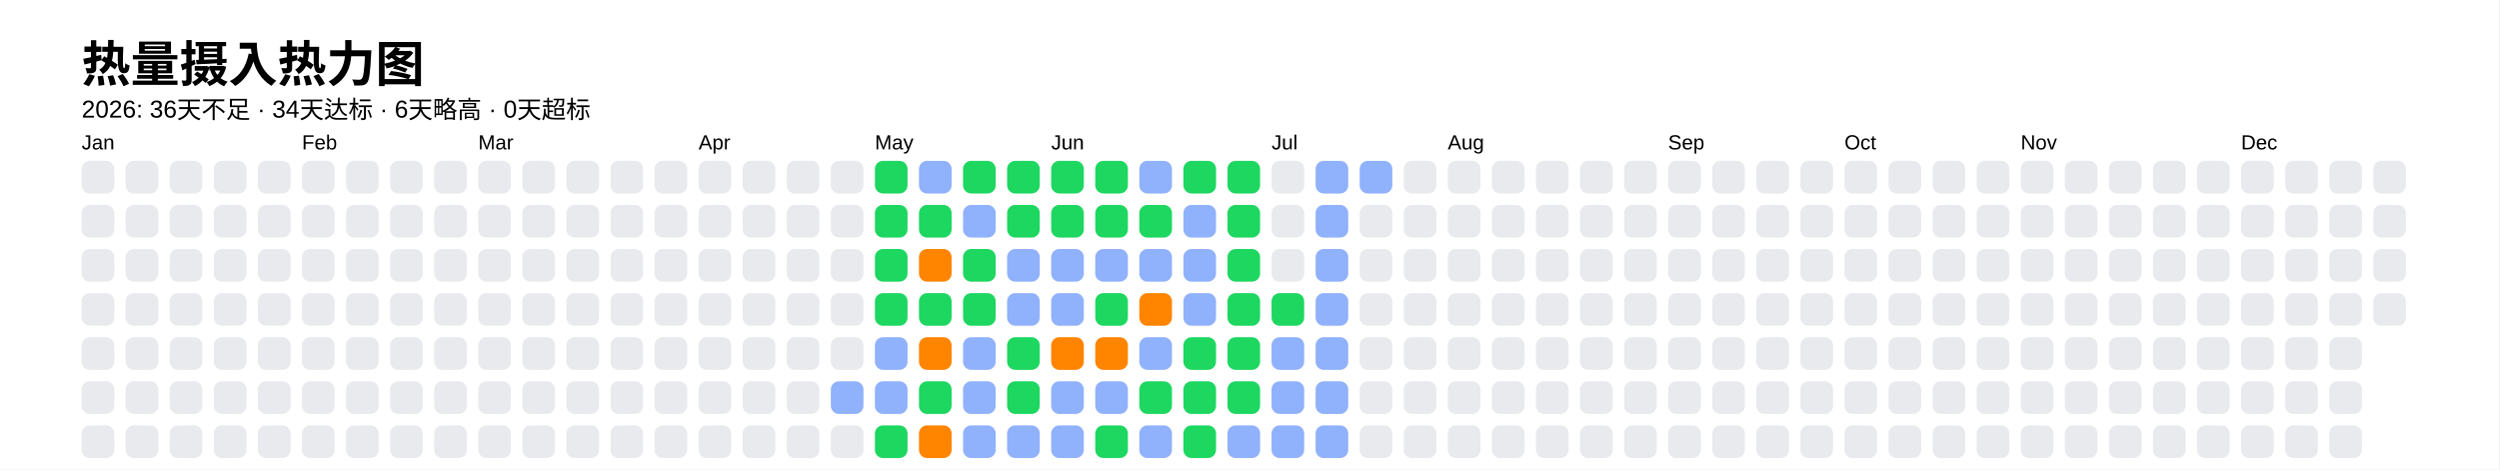
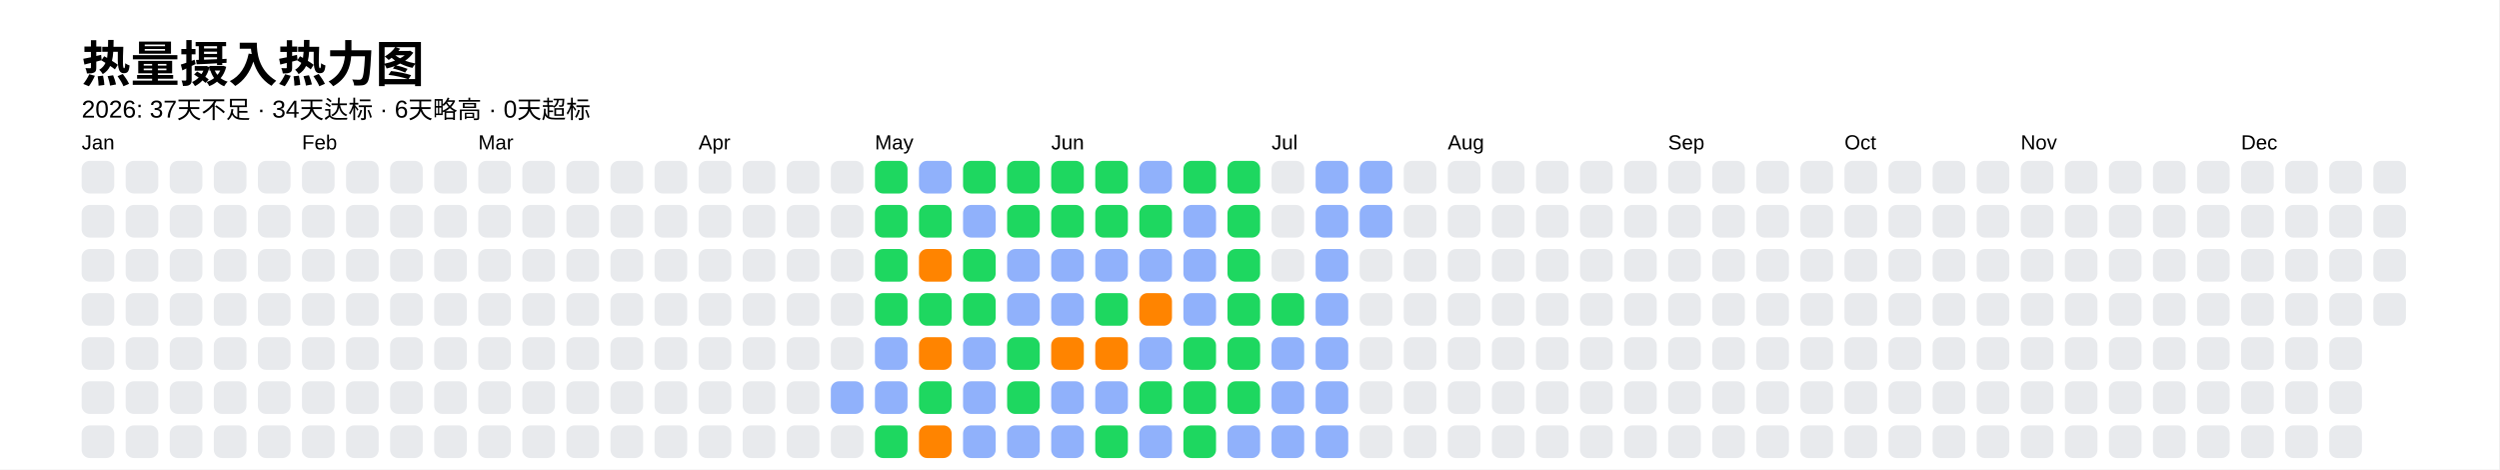
<svg xmlns="http://www.w3.org/2000/svg" style="background-color:white;" baseProfile="full" height="57.5mm" version="1.1" viewBox="0,0,306.2,57.5" width="306.2mm">
  <defs />
  <rect fill="#FFFFFF" height="57.5" width="306.2" x="0" y="0" />
  <text fill="#000000" style="font-size:6px; font-family:Arial; font-weight:bold;" x="10" y="10">热量摄入热力图</text>
-   <text fill="#000000" style="font-size:3px; font-family:Arial;" x="10" y="14.4">2026: 36天不足 · 34天达标 · 6天略高 · 0天超标</text>
+   <text fill="#000000" style="font-size:3px; font-family:Arial;" x="10" y="14.4">2026: 37天不足 · 34天达标 · 6天略高 · 0天超标</text>
  <text fill="#000000" style="font-size:2.5px; font-family:Arial" x="10" y="18.3">Jan</text>
  <rect fill="#E8EAED" height="4" rx="1" ry="1" width="4" x="10" y="19.7" />
  <rect fill="#E8EAED" height="4" rx="1" ry="1" width="4" x="10" y="25.1" />
  <rect fill="#E8EAED" height="4" rx="1" ry="1" width="4" x="10" y="30.5" />
  <rect fill="#E8EAED" height="4" rx="1" ry="1" width="4" x="10" y="35.9" />
  <rect fill="#E8EAED" height="4" rx="1" ry="1" width="4" x="10" y="41.3" />
  <rect fill="#E8EAED" height="4" rx="1" ry="1" width="4" x="10" y="46.7" />
  <rect fill="#E8EAED" height="4" rx="1" ry="1" width="4" x="10" y="52.1" />
  <rect fill="#E8EAED" height="4" rx="1" ry="1" width="4" x="15.4" y="19.7" />
  <rect fill="#E8EAED" height="4" rx="1" ry="1" width="4" x="15.4" y="25.1" />
  <rect fill="#E8EAED" height="4" rx="1" ry="1" width="4" x="15.4" y="30.5" />
  <rect fill="#E8EAED" height="4" rx="1" ry="1" width="4" x="15.4" y="35.9" />
  <rect fill="#E8EAED" height="4" rx="1" ry="1" width="4" x="15.4" y="41.3" />
  <rect fill="#E8EAED" height="4" rx="1" ry="1" width="4" x="15.4" y="46.7" />
  <rect fill="#E8EAED" height="4" rx="1" ry="1" width="4" x="15.4" y="52.1" />
  <rect fill="#E8EAED" height="4" rx="1" ry="1" width="4" x="20.8" y="19.7" />
  <rect fill="#E8EAED" height="4" rx="1" ry="1" width="4" x="20.8" y="25.1" />
  <rect fill="#E8EAED" height="4" rx="1" ry="1" width="4" x="20.8" y="30.5" />
  <rect fill="#E8EAED" height="4" rx="1" ry="1" width="4" x="20.8" y="35.9" />
  <rect fill="#E8EAED" height="4" rx="1" ry="1" width="4" x="20.8" y="41.3" />
  <rect fill="#E8EAED" height="4" rx="1" ry="1" width="4" x="20.8" y="46.7" />
  <rect fill="#E8EAED" height="4" rx="1" ry="1" width="4" x="20.8" y="52.1" />
  <rect fill="#E8EAED" height="4" rx="1" ry="1" width="4" x="26.2" y="19.7" />
  <rect fill="#E8EAED" height="4" rx="1" ry="1" width="4" x="26.2" y="25.1" />
  <rect fill="#E8EAED" height="4" rx="1" ry="1" width="4" x="26.2" y="30.5" />
  <rect fill="#E8EAED" height="4" rx="1" ry="1" width="4" x="26.2" y="35.9" />
  <rect fill="#E8EAED" height="4" rx="1" ry="1" width="4" x="26.2" y="41.3" />
  <rect fill="#E8EAED" height="4" rx="1" ry="1" width="4" x="26.2" y="46.7" />
  <rect fill="#E8EAED" height="4" rx="1" ry="1" width="4" x="26.2" y="52.1" />
  <rect fill="#E8EAED" height="4" rx="1" ry="1" width="4" x="31.6" y="19.7" />
  <rect fill="#E8EAED" height="4" rx="1" ry="1" width="4" x="31.6" y="25.1" />
  <rect fill="#E8EAED" height="4" rx="1" ry="1" width="4" x="31.6" y="30.5" />
  <rect fill="#E8EAED" height="4" rx="1" ry="1" width="4" x="31.6" y="35.9" />
  <rect fill="#E8EAED" height="4" rx="1" ry="1" width="4" x="31.6" y="41.3" />
  <rect fill="#E8EAED" height="4" rx="1" ry="1" width="4" x="31.6" y="46.7" />
  <rect fill="#E8EAED" height="4" rx="1" ry="1" width="4" x="31.6" y="52.1" />
  <text fill="#000000" style="font-size:2.5px; font-family:Arial" x="37.0" y="18.3">Feb</text>
  <rect fill="#E8EAED" height="4" rx="1" ry="1" width="4" x="37.0" y="19.7" />
  <rect fill="#E8EAED" height="4" rx="1" ry="1" width="4" x="37.0" y="25.1" />
  <rect fill="#E8EAED" height="4" rx="1" ry="1" width="4" x="37.0" y="30.5" />
  <rect fill="#E8EAED" height="4" rx="1" ry="1" width="4" x="37.0" y="35.9" />
  <rect fill="#E8EAED" height="4" rx="1" ry="1" width="4" x="37.0" y="41.3" />
  <rect fill="#E8EAED" height="4" rx="1" ry="1" width="4" x="37.0" y="46.7" />
  <rect fill="#E8EAED" height="4" rx="1" ry="1" width="4" x="37.0" y="52.1" />
  <rect fill="#E8EAED" height="4" rx="1" ry="1" width="4" x="42.4" y="19.7" />
  <rect fill="#E8EAED" height="4" rx="1" ry="1" width="4" x="42.4" y="25.1" />
  <rect fill="#E8EAED" height="4" rx="1" ry="1" width="4" x="42.4" y="30.5" />
  <rect fill="#E8EAED" height="4" rx="1" ry="1" width="4" x="42.4" y="35.9" />
  <rect fill="#E8EAED" height="4" rx="1" ry="1" width="4" x="42.4" y="41.3" />
  <rect fill="#E8EAED" height="4" rx="1" ry="1" width="4" x="42.4" y="46.7" />
  <rect fill="#E8EAED" height="4" rx="1" ry="1" width="4" x="42.4" y="52.1" />
  <rect fill="#E8EAED" height="4" rx="1" ry="1" width="4" x="47.8" y="19.7" />
  <rect fill="#E8EAED" height="4" rx="1" ry="1" width="4" x="47.8" y="25.1" />
  <rect fill="#E8EAED" height="4" rx="1" ry="1" width="4" x="47.8" y="30.5" />
  <rect fill="#E8EAED" height="4" rx="1" ry="1" width="4" x="47.8" y="35.9" />
  <rect fill="#E8EAED" height="4" rx="1" ry="1" width="4" x="47.8" y="41.3" />
  <rect fill="#E8EAED" height="4" rx="1" ry="1" width="4" x="47.8" y="46.7" />
  <rect fill="#E8EAED" height="4" rx="1" ry="1" width="4" x="47.8" y="52.1" />
  <rect fill="#E8EAED" height="4" rx="1" ry="1" width="4" x="53.2" y="19.7" />
  <rect fill="#E8EAED" height="4" rx="1" ry="1" width="4" x="53.2" y="25.1" />
  <rect fill="#E8EAED" height="4" rx="1" ry="1" width="4" x="53.2" y="30.5" />
  <rect fill="#E8EAED" height="4" rx="1" ry="1" width="4" x="53.2" y="35.9" />
  <rect fill="#E8EAED" height="4" rx="1" ry="1" width="4" x="53.2" y="41.3" />
  <rect fill="#E8EAED" height="4" rx="1" ry="1" width="4" x="53.2" y="46.7" />
  <rect fill="#E8EAED" height="4" rx="1" ry="1" width="4" x="53.2" y="52.1" />
  <text fill="#000000" style="font-size:2.5px; font-family:Arial" x="58.6" y="18.3">Mar</text>
  <rect fill="#E8EAED" height="4" rx="1" ry="1" width="4" x="58.6" y="19.7" />
  <rect fill="#E8EAED" height="4" rx="1" ry="1" width="4" x="58.6" y="25.1" />
  <rect fill="#E8EAED" height="4" rx="1" ry="1" width="4" x="58.6" y="30.5" />
  <rect fill="#E8EAED" height="4" rx="1" ry="1" width="4" x="58.6" y="35.9" />
  <rect fill="#E8EAED" height="4" rx="1" ry="1" width="4" x="58.6" y="41.3" />
  <rect fill="#E8EAED" height="4" rx="1" ry="1" width="4" x="58.6" y="46.7" />
  <rect fill="#E8EAED" height="4" rx="1" ry="1" width="4" x="58.6" y="52.1" />
  <rect fill="#E8EAED" height="4" rx="1" ry="1" width="4" x="64" y="19.7" />
  <rect fill="#E8EAED" height="4" rx="1" ry="1" width="4" x="64" y="25.1" />
  <rect fill="#E8EAED" height="4" rx="1" ry="1" width="4" x="64" y="30.5" />
  <rect fill="#E8EAED" height="4" rx="1" ry="1" width="4" x="64" y="35.9" />
  <rect fill="#E8EAED" height="4" rx="1" ry="1" width="4" x="64" y="41.3" />
  <rect fill="#E8EAED" height="4" rx="1" ry="1" width="4" x="64" y="46.7" />
  <rect fill="#E8EAED" height="4" rx="1" ry="1" width="4" x="64" y="52.1" />
  <rect fill="#E8EAED" height="4" rx="1" ry="1" width="4" x="69.4" y="19.7" />
  <rect fill="#E8EAED" height="4" rx="1" ry="1" width="4" x="69.4" y="25.1" />
  <rect fill="#E8EAED" height="4" rx="1" ry="1" width="4" x="69.4" y="30.5" />
  <rect fill="#E8EAED" height="4" rx="1" ry="1" width="4" x="69.4" y="35.9" />
  <rect fill="#E8EAED" height="4" rx="1" ry="1" width="4" x="69.4" y="41.3" />
  <rect fill="#E8EAED" height="4" rx="1" ry="1" width="4" x="69.4" y="46.7" />
  <rect fill="#E8EAED" height="4" rx="1" ry="1" width="4" x="69.4" y="52.1" />
  <rect fill="#E8EAED" height="4" rx="1" ry="1" width="4" x="74.8" y="19.7" />
  <rect fill="#E8EAED" height="4" rx="1" ry="1" width="4" x="74.8" y="25.1" />
  <rect fill="#E8EAED" height="4" rx="1" ry="1" width="4" x="74.8" y="30.5" />
  <rect fill="#E8EAED" height="4" rx="1" ry="1" width="4" x="74.8" y="35.9" />
  <rect fill="#E8EAED" height="4" rx="1" ry="1" width="4" x="74.8" y="41.3" />
  <rect fill="#E8EAED" height="4" rx="1" ry="1" width="4" x="74.8" y="46.7" />
  <rect fill="#E8EAED" height="4" rx="1" ry="1" width="4" x="74.8" y="52.1" />
  <rect fill="#E8EAED" height="4" rx="1" ry="1" width="4" x="80.2" y="19.7" />
  <rect fill="#E8EAED" height="4" rx="1" ry="1" width="4" x="80.2" y="25.1" />
  <rect fill="#E8EAED" height="4" rx="1" ry="1" width="4" x="80.2" y="30.5" />
  <rect fill="#E8EAED" height="4" rx="1" ry="1" width="4" x="80.2" y="35.9" />
  <rect fill="#E8EAED" height="4" rx="1" ry="1" width="4" x="80.2" y="41.3" />
  <rect fill="#E8EAED" height="4" rx="1" ry="1" width="4" x="80.2" y="46.7" />
  <rect fill="#E8EAED" height="4" rx="1" ry="1" width="4" x="80.2" y="52.1" />
  <text fill="#000000" style="font-size:2.5px; font-family:Arial" x="85.6" y="18.3">Apr</text>
  <rect fill="#E8EAED" height="4" rx="1" ry="1" width="4" x="85.6" y="19.7" />
  <rect fill="#E8EAED" height="4" rx="1" ry="1" width="4" x="85.6" y="25.1" />
  <rect fill="#E8EAED" height="4" rx="1" ry="1" width="4" x="85.6" y="30.5" />
  <rect fill="#E8EAED" height="4" rx="1" ry="1" width="4" x="85.6" y="35.9" />
  <rect fill="#E8EAED" height="4" rx="1" ry="1" width="4" x="85.6" y="41.3" />
  <rect fill="#E8EAED" height="4" rx="1" ry="1" width="4" x="85.6" y="46.7" />
  <rect fill="#E8EAED" height="4" rx="1" ry="1" width="4" x="85.6" y="52.1" />
  <rect fill="#E8EAED" height="4" rx="1" ry="1" width="4" x="91" y="19.7" />
  <rect fill="#E8EAED" height="4" rx="1" ry="1" width="4" x="91" y="25.1" />
  <rect fill="#E8EAED" height="4" rx="1" ry="1" width="4" x="91" y="30.5" />
  <rect fill="#E8EAED" height="4" rx="1" ry="1" width="4" x="91" y="35.9" />
  <rect fill="#E8EAED" height="4" rx="1" ry="1" width="4" x="91" y="41.3" />
  <rect fill="#E8EAED" height="4" rx="1" ry="1" width="4" x="91" y="46.7" />
  <rect fill="#E8EAED" height="4" rx="1" ry="1" width="4" x="91" y="52.1" />
  <rect fill="#E8EAED" height="4" rx="1" ry="1" width="4" x="96.4" y="19.7" />
  <rect fill="#E8EAED" height="4" rx="1" ry="1" width="4" x="96.4" y="25.1" />
  <rect fill="#E8EAED" height="4" rx="1" ry="1" width="4" x="96.4" y="30.5" />
  <rect fill="#E8EAED" height="4" rx="1" ry="1" width="4" x="96.4" y="35.9" />
  <rect fill="#E8EAED" height="4" rx="1" ry="1" width="4" x="96.4" y="41.3" />
  <rect fill="#E8EAED" height="4" rx="1" ry="1" width="4" x="96.4" y="46.7" />
  <rect fill="#E8EAED" height="4" rx="1" ry="1" width="4" x="96.4" y="52.1" />
  <rect fill="#E8EAED" height="4" rx="1" ry="1" width="4" x="101.8" y="19.7" />
  <rect fill="#E8EAED" height="4" rx="1" ry="1" width="4" x="101.8" y="25.1" />
  <rect fill="#E8EAED" height="4" rx="1" ry="1" width="4" x="101.8" y="30.5" />
  <rect fill="#E8EAED" height="4" rx="1" ry="1" width="4" x="101.8" y="35.9" />
  <rect fill="#E8EAED" height="4" rx="1" ry="1" width="4" x="101.8" y="41.3" />
  <rect fill="#90b1fb" height="4" rx="1" ry="1" width="4" x="101.8" y="46.7" />
  <rect fill="#E8EAED" height="4" rx="1" ry="1" width="4" x="101.8" y="52.1" />
  <text fill="#000000" style="font-size:2.5px; font-family:Arial" x="107.2" y="18.3">May</text>
  <rect fill="#1ed760" height="4" rx="1" ry="1" width="4" x="107.2" y="19.7" />
  <rect fill="#1ed760" height="4" rx="1" ry="1" width="4" x="107.2" y="25.1" />
  <rect fill="#1ed760" height="4" rx="1" ry="1" width="4" x="107.2" y="30.5" />
  <rect fill="#1ed760" height="4" rx="1" ry="1" width="4" x="107.2" y="35.9" />
  <rect fill="#90b1fb" height="4" rx="1" ry="1" width="4" x="107.2" y="41.3" />
  <rect fill="#90b1fb" height="4" rx="1" ry="1" width="4" x="107.2" y="46.7" />
  <rect fill="#1ed760" height="4" rx="1" ry="1" width="4" x="107.2" y="52.1" />
  <rect fill="#90b1fb" height="4" rx="1" ry="1" width="4" x="112.6" y="19.7" />
  <rect fill="#1ed760" height="4" rx="1" ry="1" width="4" x="112.6" y="25.1" />
  <rect fill="#ff8400" height="4" rx="1" ry="1" width="4" x="112.6" y="30.5" />
  <rect fill="#1ed760" height="4" rx="1" ry="1" width="4" x="112.6" y="35.9" />
  <rect fill="#ff8400" height="4" rx="1" ry="1" width="4" x="112.6" y="41.3" />
  <rect fill="#1ed760" height="4" rx="1" ry="1" width="4" x="112.6" y="46.7" />
  <rect fill="#ff8400" height="4" rx="1" ry="1" width="4" x="112.6" y="52.1" />
  <rect fill="#1ed760" height="4" rx="1" ry="1" width="4" x="118" y="19.7" />
  <rect fill="#90b1fb" height="4" rx="1" ry="1" width="4" x="118" y="25.1" />
  <rect fill="#1ed760" height="4" rx="1" ry="1" width="4" x="118" y="30.5" />
  <rect fill="#1ed760" height="4" rx="1" ry="1" width="4" x="118" y="35.9" />
  <rect fill="#90b1fb" height="4" rx="1" ry="1" width="4" x="118" y="41.3" />
  <rect fill="#90b1fb" height="4" rx="1" ry="1" width="4" x="118" y="46.7" />
  <rect fill="#90b1fb" height="4" rx="1" ry="1" width="4" x="118" y="52.1" />
  <rect fill="#1ed760" height="4" rx="1" ry="1" width="4" x="123.4" y="19.7" />
  <rect fill="#1ed760" height="4" rx="1" ry="1" width="4" x="123.4" y="25.1" />
  <rect fill="#90b1fb" height="4" rx="1" ry="1" width="4" x="123.4" y="30.5" />
  <rect fill="#90b1fb" height="4" rx="1" ry="1" width="4" x="123.4" y="35.9" />
  <rect fill="#1ed760" height="4" rx="1" ry="1" width="4" x="123.4" y="41.3" />
  <rect fill="#1ed760" height="4" rx="1" ry="1" width="4" x="123.4" y="46.7" />
  <rect fill="#90b1fb" height="4" rx="1" ry="1" width="4" x="123.4" y="52.1" />
  <text fill="#000000" style="font-size:2.5px; font-family:Arial" x="128.8" y="18.3">Jun</text>
  <rect fill="#1ed760" height="4" rx="1" ry="1" width="4" x="128.8" y="19.7" />
  <rect fill="#1ed760" height="4" rx="1" ry="1" width="4" x="128.8" y="25.1" />
  <rect fill="#90b1fb" height="4" rx="1" ry="1" width="4" x="128.8" y="30.5" />
  <rect fill="#90b1fb" height="4" rx="1" ry="1" width="4" x="128.8" y="35.9" />
  <rect fill="#ff8400" height="4" rx="1" ry="1" width="4" x="128.8" y="41.3" />
  <rect fill="#90b1fb" height="4" rx="1" ry="1" width="4" x="128.8" y="46.7" />
  <rect fill="#90b1fb" height="4" rx="1" ry="1" width="4" x="128.8" y="52.1" />
  <rect fill="#1ed760" height="4" rx="1" ry="1" width="4" x="134.2" y="19.7" />
  <rect fill="#1ed760" height="4" rx="1" ry="1" width="4" x="134.2" y="25.1" />
  <rect fill="#90b1fb" height="4" rx="1" ry="1" width="4" x="134.2" y="30.5" />
  <rect fill="#1ed760" height="4" rx="1" ry="1" width="4" x="134.2" y="35.9" />
  <rect fill="#ff8400" height="4" rx="1" ry="1" width="4" x="134.2" y="41.3" />
  <rect fill="#90b1fb" height="4" rx="1" ry="1" width="4" x="134.2" y="46.7" />
  <rect fill="#1ed760" height="4" rx="1" ry="1" width="4" x="134.2" y="52.1" />
  <rect fill="#90b1fb" height="4" rx="1" ry="1" width="4" x="139.6" y="19.7" />
  <rect fill="#1ed760" height="4" rx="1" ry="1" width="4" x="139.6" y="25.1" />
  <rect fill="#90b1fb" height="4" rx="1" ry="1" width="4" x="139.6" y="30.5" />
  <rect fill="#ff8400" height="4" rx="1" ry="1" width="4" x="139.6" y="35.9" />
  <rect fill="#90b1fb" height="4" rx="1" ry="1" width="4" x="139.6" y="41.3" />
  <rect fill="#1ed760" height="4" rx="1" ry="1" width="4" x="139.6" y="46.7" />
  <rect fill="#90b1fb" height="4" rx="1" ry="1" width="4" x="139.6" y="52.1" />
  <rect fill="#1ed760" height="4" rx="1" ry="1" width="4" x="145" y="19.7" />
  <rect fill="#90b1fb" height="4" rx="1" ry="1" width="4" x="145" y="25.1" />
  <rect fill="#90b1fb" height="4" rx="1" ry="1" width="4" x="145" y="30.5" />
  <rect fill="#90b1fb" height="4" rx="1" ry="1" width="4" x="145" y="35.9" />
  <rect fill="#1ed760" height="4" rx="1" ry="1" width="4" x="145" y="41.3" />
  <rect fill="#1ed760" height="4" rx="1" ry="1" width="4" x="145" y="46.7" />
  <rect fill="#1ed760" height="4" rx="1" ry="1" width="4" x="145" y="52.1" />
  <rect fill="#1ed760" height="4" rx="1" ry="1" width="4" x="150.4" y="19.7" />
  <rect fill="#1ed760" height="4" rx="1" ry="1" width="4" x="150.4" y="25.1" />
  <rect fill="#1ed760" height="4" rx="1" ry="1" width="4" x="150.4" y="30.5" />
  <rect fill="#1ed760" height="4" rx="1" ry="1" width="4" x="150.4" y="35.9" />
  <rect fill="#1ed760" height="4" rx="1" ry="1" width="4" x="150.4" y="41.3" />
  <rect fill="#1ed760" height="4" rx="1" ry="1" width="4" x="150.4" y="46.7" />
  <rect fill="#90b1fb" height="4" rx="1" ry="1" width="4" x="150.4" y="52.1" />
  <text fill="#000000" style="font-size:2.5px; font-family:Arial" x="155.8" y="18.3">Jul</text>
  <rect fill="#E8EAED" height="4" rx="1" ry="1" width="4" x="155.8" y="19.7" />
  <rect fill="#E8EAED" height="4" rx="1" ry="1" width="4" x="155.8" y="25.1" />
  <rect fill="#E8EAED" height="4" rx="1" ry="1" width="4" x="155.8" y="30.5" />
  <rect fill="#1ed760" height="4" rx="1" ry="1" width="4" x="155.8" y="35.9" />
  <rect fill="#90b1fb" height="4" rx="1" ry="1" width="4" x="155.8" y="41.3" />
  <rect fill="#90b1fb" height="4" rx="1" ry="1" width="4" x="155.8" y="46.7" />
  <rect fill="#90b1fb" height="4" rx="1" ry="1" width="4" x="155.8" y="52.1" />
  <rect fill="#90b1fb" height="4" rx="1" ry="1" width="4" x="161.2" y="19.7" />
  <rect fill="#90b1fb" height="4" rx="1" ry="1" width="4" x="161.2" y="25.1" />
  <rect fill="#90b1fb" height="4" rx="1" ry="1" width="4" x="161.2" y="30.5" />
  <rect fill="#90b1fb" height="4" rx="1" ry="1" width="4" x="161.2" y="35.9" />
  <rect fill="#90b1fb" height="4" rx="1" ry="1" width="4" x="161.2" y="41.3" />
  <rect fill="#90b1fb" height="4" rx="1" ry="1" width="4" x="161.2" y="46.7" />
  <rect fill="#90b1fb" height="4" rx="1" ry="1" width="4" x="161.2" y="52.1" />
  <rect fill="#90b1fb" height="4" rx="1" ry="1" width="4" x="166.6" y="19.7" />
-   <rect fill="#E8EAED" height="4" rx="1" ry="1" width="4" x="166.6" y="25.1" />
+   <rect fill="#90b1fb" height="4" rx="1" ry="1" width="4" x="166.6" y="25.1" />
  <rect fill="#E8EAED" height="4" rx="1" ry="1" width="4" x="166.6" y="30.5" />
  <rect fill="#E8EAED" height="4" rx="1" ry="1" width="4" x="166.6" y="35.9" />
  <rect fill="#E8EAED" height="4" rx="1" ry="1" width="4" x="166.6" y="41.3" />
  <rect fill="#E8EAED" height="4" rx="1" ry="1" width="4" x="166.6" y="46.7" />
  <rect fill="#E8EAED" height="4" rx="1" ry="1" width="4" x="166.6" y="52.1" />
  <rect fill="#E8EAED" height="4" rx="1" ry="1" width="4" x="172" y="19.7" />
  <rect fill="#E8EAED" height="4" rx="1" ry="1" width="4" x="172" y="25.1" />
  <rect fill="#E8EAED" height="4" rx="1" ry="1" width="4" x="172" y="30.5" />
  <rect fill="#E8EAED" height="4" rx="1" ry="1" width="4" x="172" y="35.9" />
  <rect fill="#E8EAED" height="4" rx="1" ry="1" width="4" x="172" y="41.3" />
  <rect fill="#E8EAED" height="4" rx="1" ry="1" width="4" x="172" y="46.7" />
  <rect fill="#E8EAED" height="4" rx="1" ry="1" width="4" x="172" y="52.1" />
  <text fill="#000000" style="font-size:2.5px; font-family:Arial" x="177.4" y="18.3">Aug</text>
  <rect fill="#E8EAED" height="4" rx="1" ry="1" width="4" x="177.4" y="19.7" />
  <rect fill="#E8EAED" height="4" rx="1" ry="1" width="4" x="177.4" y="25.1" />
  <rect fill="#E8EAED" height="4" rx="1" ry="1" width="4" x="177.4" y="30.5" />
  <rect fill="#E8EAED" height="4" rx="1" ry="1" width="4" x="177.4" y="35.9" />
  <rect fill="#E8EAED" height="4" rx="1" ry="1" width="4" x="177.4" y="41.3" />
  <rect fill="#E8EAED" height="4" rx="1" ry="1" width="4" x="177.4" y="46.7" />
  <rect fill="#E8EAED" height="4" rx="1" ry="1" width="4" x="177.4" y="52.1" />
  <rect fill="#E8EAED" height="4" rx="1" ry="1" width="4" x="182.8" y="19.7" />
  <rect fill="#E8EAED" height="4" rx="1" ry="1" width="4" x="182.8" y="25.1" />
  <rect fill="#E8EAED" height="4" rx="1" ry="1" width="4" x="182.8" y="30.5" />
  <rect fill="#E8EAED" height="4" rx="1" ry="1" width="4" x="182.8" y="35.9" />
  <rect fill="#E8EAED" height="4" rx="1" ry="1" width="4" x="182.8" y="41.3" />
  <rect fill="#E8EAED" height="4" rx="1" ry="1" width="4" x="182.8" y="46.7" />
  <rect fill="#E8EAED" height="4" rx="1" ry="1" width="4" x="182.8" y="52.1" />
  <rect fill="#E8EAED" height="4" rx="1" ry="1" width="4" x="188.2" y="19.7" />
  <rect fill="#E8EAED" height="4" rx="1" ry="1" width="4" x="188.2" y="25.1" />
  <rect fill="#E8EAED" height="4" rx="1" ry="1" width="4" x="188.2" y="30.5" />
  <rect fill="#E8EAED" height="4" rx="1" ry="1" width="4" x="188.2" y="35.9" />
  <rect fill="#E8EAED" height="4" rx="1" ry="1" width="4" x="188.2" y="41.3" />
  <rect fill="#E8EAED" height="4" rx="1" ry="1" width="4" x="188.2" y="46.7" />
  <rect fill="#E8EAED" height="4" rx="1" ry="1" width="4" x="188.2" y="52.1" />
  <rect fill="#E8EAED" height="4" rx="1" ry="1" width="4" x="193.6" y="19.7" />
  <rect fill="#E8EAED" height="4" rx="1" ry="1" width="4" x="193.6" y="25.1" />
  <rect fill="#E8EAED" height="4" rx="1" ry="1" width="4" x="193.6" y="30.5" />
  <rect fill="#E8EAED" height="4" rx="1" ry="1" width="4" x="193.6" y="35.9" />
  <rect fill="#E8EAED" height="4" rx="1" ry="1" width="4" x="193.6" y="41.3" />
  <rect fill="#E8EAED" height="4" rx="1" ry="1" width="4" x="193.6" y="46.7" />
  <rect fill="#E8EAED" height="4" rx="1" ry="1" width="4" x="193.6" y="52.1" />
  <rect fill="#E8EAED" height="4" rx="1" ry="1" width="4" x="199" y="19.7" />
  <rect fill="#E8EAED" height="4" rx="1" ry="1" width="4" x="199" y="25.1" />
  <rect fill="#E8EAED" height="4" rx="1" ry="1" width="4" x="199" y="30.5" />
  <rect fill="#E8EAED" height="4" rx="1" ry="1" width="4" x="199" y="35.9" />
  <rect fill="#E8EAED" height="4" rx="1" ry="1" width="4" x="199" y="41.3" />
  <rect fill="#E8EAED" height="4" rx="1" ry="1" width="4" x="199" y="46.7" />
  <rect fill="#E8EAED" height="4" rx="1" ry="1" width="4" x="199" y="52.1" />
  <text fill="#000000" style="font-size:2.5px; font-family:Arial" x="204.4" y="18.3">Sep</text>
  <rect fill="#E8EAED" height="4" rx="1" ry="1" width="4" x="204.4" y="19.7" />
  <rect fill="#E8EAED" height="4" rx="1" ry="1" width="4" x="204.4" y="25.1" />
  <rect fill="#E8EAED" height="4" rx="1" ry="1" width="4" x="204.4" y="30.5" />
  <rect fill="#E8EAED" height="4" rx="1" ry="1" width="4" x="204.4" y="35.9" />
  <rect fill="#E8EAED" height="4" rx="1" ry="1" width="4" x="204.4" y="41.3" />
  <rect fill="#E8EAED" height="4" rx="1" ry="1" width="4" x="204.4" y="46.7" />
  <rect fill="#E8EAED" height="4" rx="1" ry="1" width="4" x="204.4" y="52.1" />
  <rect fill="#E8EAED" height="4" rx="1" ry="1" width="4" x="209.8" y="19.7" />
  <rect fill="#E8EAED" height="4" rx="1" ry="1" width="4" x="209.8" y="25.1" />
  <rect fill="#E8EAED" height="4" rx="1" ry="1" width="4" x="209.8" y="30.5" />
  <rect fill="#E8EAED" height="4" rx="1" ry="1" width="4" x="209.8" y="35.9" />
  <rect fill="#E8EAED" height="4" rx="1" ry="1" width="4" x="209.8" y="41.3" />
  <rect fill="#E8EAED" height="4" rx="1" ry="1" width="4" x="209.8" y="46.7" />
  <rect fill="#E8EAED" height="4" rx="1" ry="1" width="4" x="209.8" y="52.1" />
  <rect fill="#E8EAED" height="4" rx="1" ry="1" width="4" x="215.2" y="19.7" />
  <rect fill="#E8EAED" height="4" rx="1" ry="1" width="4" x="215.2" y="25.1" />
  <rect fill="#E8EAED" height="4" rx="1" ry="1" width="4" x="215.2" y="30.5" />
  <rect fill="#E8EAED" height="4" rx="1" ry="1" width="4" x="215.2" y="35.9" />
  <rect fill="#E8EAED" height="4" rx="1" ry="1" width="4" x="215.2" y="41.3" />
  <rect fill="#E8EAED" height="4" rx="1" ry="1" width="4" x="215.2" y="46.7" />
  <rect fill="#E8EAED" height="4" rx="1" ry="1" width="4" x="215.2" y="52.1" />
  <rect fill="#E8EAED" height="4" rx="1" ry="1" width="4" x="220.6" y="19.7" />
  <rect fill="#E8EAED" height="4" rx="1" ry="1" width="4" x="220.6" y="25.1" />
  <rect fill="#E8EAED" height="4" rx="1" ry="1" width="4" x="220.6" y="30.5" />
  <rect fill="#E8EAED" height="4" rx="1" ry="1" width="4" x="220.6" y="35.9" />
  <rect fill="#E8EAED" height="4" rx="1" ry="1" width="4" x="220.6" y="41.3" />
  <rect fill="#E8EAED" height="4" rx="1" ry="1" width="4" x="220.6" y="46.7" />
  <rect fill="#E8EAED" height="4" rx="1" ry="1" width="4" x="220.6" y="52.1" />
  <text fill="#000000" style="font-size:2.5px; font-family:Arial" x="226" y="18.3">Oct</text>
  <rect fill="#E8EAED" height="4" rx="1" ry="1" width="4" x="226" y="19.7" />
  <rect fill="#E8EAED" height="4" rx="1" ry="1" width="4" x="226" y="25.1" />
  <rect fill="#E8EAED" height="4" rx="1" ry="1" width="4" x="226" y="30.5" />
  <rect fill="#E8EAED" height="4" rx="1" ry="1" width="4" x="226" y="35.9" />
  <rect fill="#E8EAED" height="4" rx="1" ry="1" width="4" x="226" y="41.3" />
  <rect fill="#E8EAED" height="4" rx="1" ry="1" width="4" x="226" y="46.7" />
  <rect fill="#E8EAED" height="4" rx="1" ry="1" width="4" x="226" y="52.1" />
  <rect fill="#E8EAED" height="4" rx="1" ry="1" width="4" x="231.4" y="19.7" />
  <rect fill="#E8EAED" height="4" rx="1" ry="1" width="4" x="231.4" y="25.1" />
  <rect fill="#E8EAED" height="4" rx="1" ry="1" width="4" x="231.4" y="30.5" />
  <rect fill="#E8EAED" height="4" rx="1" ry="1" width="4" x="231.4" y="35.9" />
  <rect fill="#E8EAED" height="4" rx="1" ry="1" width="4" x="231.4" y="41.3" />
  <rect fill="#E8EAED" height="4" rx="1" ry="1" width="4" x="231.4" y="46.7" />
  <rect fill="#E8EAED" height="4" rx="1" ry="1" width="4" x="231.4" y="52.1" />
  <rect fill="#E8EAED" height="4" rx="1" ry="1" width="4" x="236.8" y="19.7" />
  <rect fill="#E8EAED" height="4" rx="1" ry="1" width="4" x="236.8" y="25.1" />
  <rect fill="#E8EAED" height="4" rx="1" ry="1" width="4" x="236.8" y="30.5" />
  <rect fill="#E8EAED" height="4" rx="1" ry="1" width="4" x="236.8" y="35.9" />
  <rect fill="#E8EAED" height="4" rx="1" ry="1" width="4" x="236.8" y="41.3" />
  <rect fill="#E8EAED" height="4" rx="1" ry="1" width="4" x="236.8" y="46.7" />
  <rect fill="#E8EAED" height="4" rx="1" ry="1" width="4" x="236.8" y="52.1" />
  <rect fill="#E8EAED" height="4" rx="1" ry="1" width="4" x="242.2" y="19.7" />
  <rect fill="#E8EAED" height="4" rx="1" ry="1" width="4" x="242.2" y="25.1" />
  <rect fill="#E8EAED" height="4" rx="1" ry="1" width="4" x="242.2" y="30.5" />
  <rect fill="#E8EAED" height="4" rx="1" ry="1" width="4" x="242.2" y="35.9" />
  <rect fill="#E8EAED" height="4" rx="1" ry="1" width="4" x="242.2" y="41.3" />
  <rect fill="#E8EAED" height="4" rx="1" ry="1" width="4" x="242.2" y="46.7" />
  <rect fill="#E8EAED" height="4" rx="1" ry="1" width="4" x="242.2" y="52.1" />
  <text fill="#000000" style="font-size:2.5px; font-family:Arial" x="247.6" y="18.3">Nov</text>
  <rect fill="#E8EAED" height="4" rx="1" ry="1" width="4" x="247.6" y="19.7" />
  <rect fill="#E8EAED" height="4" rx="1" ry="1" width="4" x="247.6" y="25.1" />
  <rect fill="#E8EAED" height="4" rx="1" ry="1" width="4" x="247.6" y="30.5" />
  <rect fill="#E8EAED" height="4" rx="1" ry="1" width="4" x="247.6" y="35.9" />
  <rect fill="#E8EAED" height="4" rx="1" ry="1" width="4" x="247.6" y="41.3" />
  <rect fill="#E8EAED" height="4" rx="1" ry="1" width="4" x="247.6" y="46.7" />
  <rect fill="#E8EAED" height="4" rx="1" ry="1" width="4" x="247.6" y="52.1" />
  <rect fill="#E8EAED" height="4" rx="1" ry="1" width="4" x="253" y="19.7" />
  <rect fill="#E8EAED" height="4" rx="1" ry="1" width="4" x="253" y="25.1" />
  <rect fill="#E8EAED" height="4" rx="1" ry="1" width="4" x="253" y="30.5" />
  <rect fill="#E8EAED" height="4" rx="1" ry="1" width="4" x="253" y="35.9" />
  <rect fill="#E8EAED" height="4" rx="1" ry="1" width="4" x="253" y="41.3" />
  <rect fill="#E8EAED" height="4" rx="1" ry="1" width="4" x="253" y="46.7" />
  <rect fill="#E8EAED" height="4" rx="1" ry="1" width="4" x="253" y="52.1" />
  <rect fill="#E8EAED" height="4" rx="1" ry="1" width="4" x="258.4" y="19.7" />
  <rect fill="#E8EAED" height="4" rx="1" ry="1" width="4" x="258.4" y="25.1" />
  <rect fill="#E8EAED" height="4" rx="1" ry="1" width="4" x="258.4" y="30.5" />
  <rect fill="#E8EAED" height="4" rx="1" ry="1" width="4" x="258.4" y="35.9" />
  <rect fill="#E8EAED" height="4" rx="1" ry="1" width="4" x="258.4" y="41.3" />
  <rect fill="#E8EAED" height="4" rx="1" ry="1" width="4" x="258.4" y="46.7" />
  <rect fill="#E8EAED" height="4" rx="1" ry="1" width="4" x="258.4" y="52.1" />
  <rect fill="#E8EAED" height="4" rx="1" ry="1" width="4" x="263.8" y="19.7" />
  <rect fill="#E8EAED" height="4" rx="1" ry="1" width="4" x="263.8" y="25.1" />
  <rect fill="#E8EAED" height="4" rx="1" ry="1" width="4" x="263.8" y="30.5" />
  <rect fill="#E8EAED" height="4" rx="1" ry="1" width="4" x="263.8" y="35.9" />
  <rect fill="#E8EAED" height="4" rx="1" ry="1" width="4" x="263.8" y="41.3" />
  <rect fill="#E8EAED" height="4" rx="1" ry="1" width="4" x="263.8" y="46.7" />
  <rect fill="#E8EAED" height="4" rx="1" ry="1" width="4" x="263.8" y="52.1" />
  <rect fill="#E8EAED" height="4" rx="1" ry="1" width="4" x="269.2" y="19.7" />
  <rect fill="#E8EAED" height="4" rx="1" ry="1" width="4" x="269.2" y="25.1" />
  <rect fill="#E8EAED" height="4" rx="1" ry="1" width="4" x="269.2" y="30.5" />
  <rect fill="#E8EAED" height="4" rx="1" ry="1" width="4" x="269.2" y="35.9" />
  <rect fill="#E8EAED" height="4" rx="1" ry="1" width="4" x="269.2" y="41.3" />
  <rect fill="#E8EAED" height="4" rx="1" ry="1" width="4" x="269.2" y="46.7" />
  <rect fill="#E8EAED" height="4" rx="1" ry="1" width="4" x="269.2" y="52.1" />
  <text fill="#000000" style="font-size:2.5px; font-family:Arial" x="274.6" y="18.3">Dec</text>
  <rect fill="#E8EAED" height="4" rx="1" ry="1" width="4" x="274.6" y="19.7" />
  <rect fill="#E8EAED" height="4" rx="1" ry="1" width="4" x="274.6" y="25.1" />
  <rect fill="#E8EAED" height="4" rx="1" ry="1" width="4" x="274.6" y="30.5" />
  <rect fill="#E8EAED" height="4" rx="1" ry="1" width="4" x="274.6" y="35.9" />
  <rect fill="#E8EAED" height="4" rx="1" ry="1" width="4" x="274.6" y="41.3" />
  <rect fill="#E8EAED" height="4" rx="1" ry="1" width="4" x="274.6" y="46.7" />
  <rect fill="#E8EAED" height="4" rx="1" ry="1" width="4" x="274.6" y="52.1" />
  <rect fill="#E8EAED" height="4" rx="1" ry="1" width="4" x="280" y="19.7" />
  <rect fill="#E8EAED" height="4" rx="1" ry="1" width="4" x="280" y="25.1" />
  <rect fill="#E8EAED" height="4" rx="1" ry="1" width="4" x="280" y="30.5" />
  <rect fill="#E8EAED" height="4" rx="1" ry="1" width="4" x="280" y="35.9" />
  <rect fill="#E8EAED" height="4" rx="1" ry="1" width="4" x="280" y="41.3" />
  <rect fill="#E8EAED" height="4" rx="1" ry="1" width="4" x="280" y="46.7" />
  <rect fill="#E8EAED" height="4" rx="1" ry="1" width="4" x="280" y="52.1" />
  <rect fill="#E8EAED" height="4" rx="1" ry="1" width="4" x="285.4" y="19.7" />
  <rect fill="#E8EAED" height="4" rx="1" ry="1" width="4" x="285.4" y="25.1" />
  <rect fill="#E8EAED" height="4" rx="1" ry="1" width="4" x="285.4" y="30.5" />
  <rect fill="#E8EAED" height="4" rx="1" ry="1" width="4" x="285.4" y="35.9" />
  <rect fill="#E8EAED" height="4" rx="1" ry="1" width="4" x="285.4" y="41.3" />
  <rect fill="#E8EAED" height="4" rx="1" ry="1" width="4" x="285.4" y="46.7" />
  <rect fill="#E8EAED" height="4" rx="1" ry="1" width="4" x="285.4" y="52.1" />
  <rect fill="#E8EAED" height="4" rx="1" ry="1" width="4" x="290.8" y="19.7" />
  <rect fill="#E8EAED" height="4" rx="1" ry="1" width="4" x="290.8" y="25.1" />
  <rect fill="#E8EAED" height="4" rx="1" ry="1" width="4" x="290.8" y="30.5" />
  <rect fill="#E8EAED" height="4" rx="1" ry="1" width="4" x="290.8" y="35.9" />
</svg>
